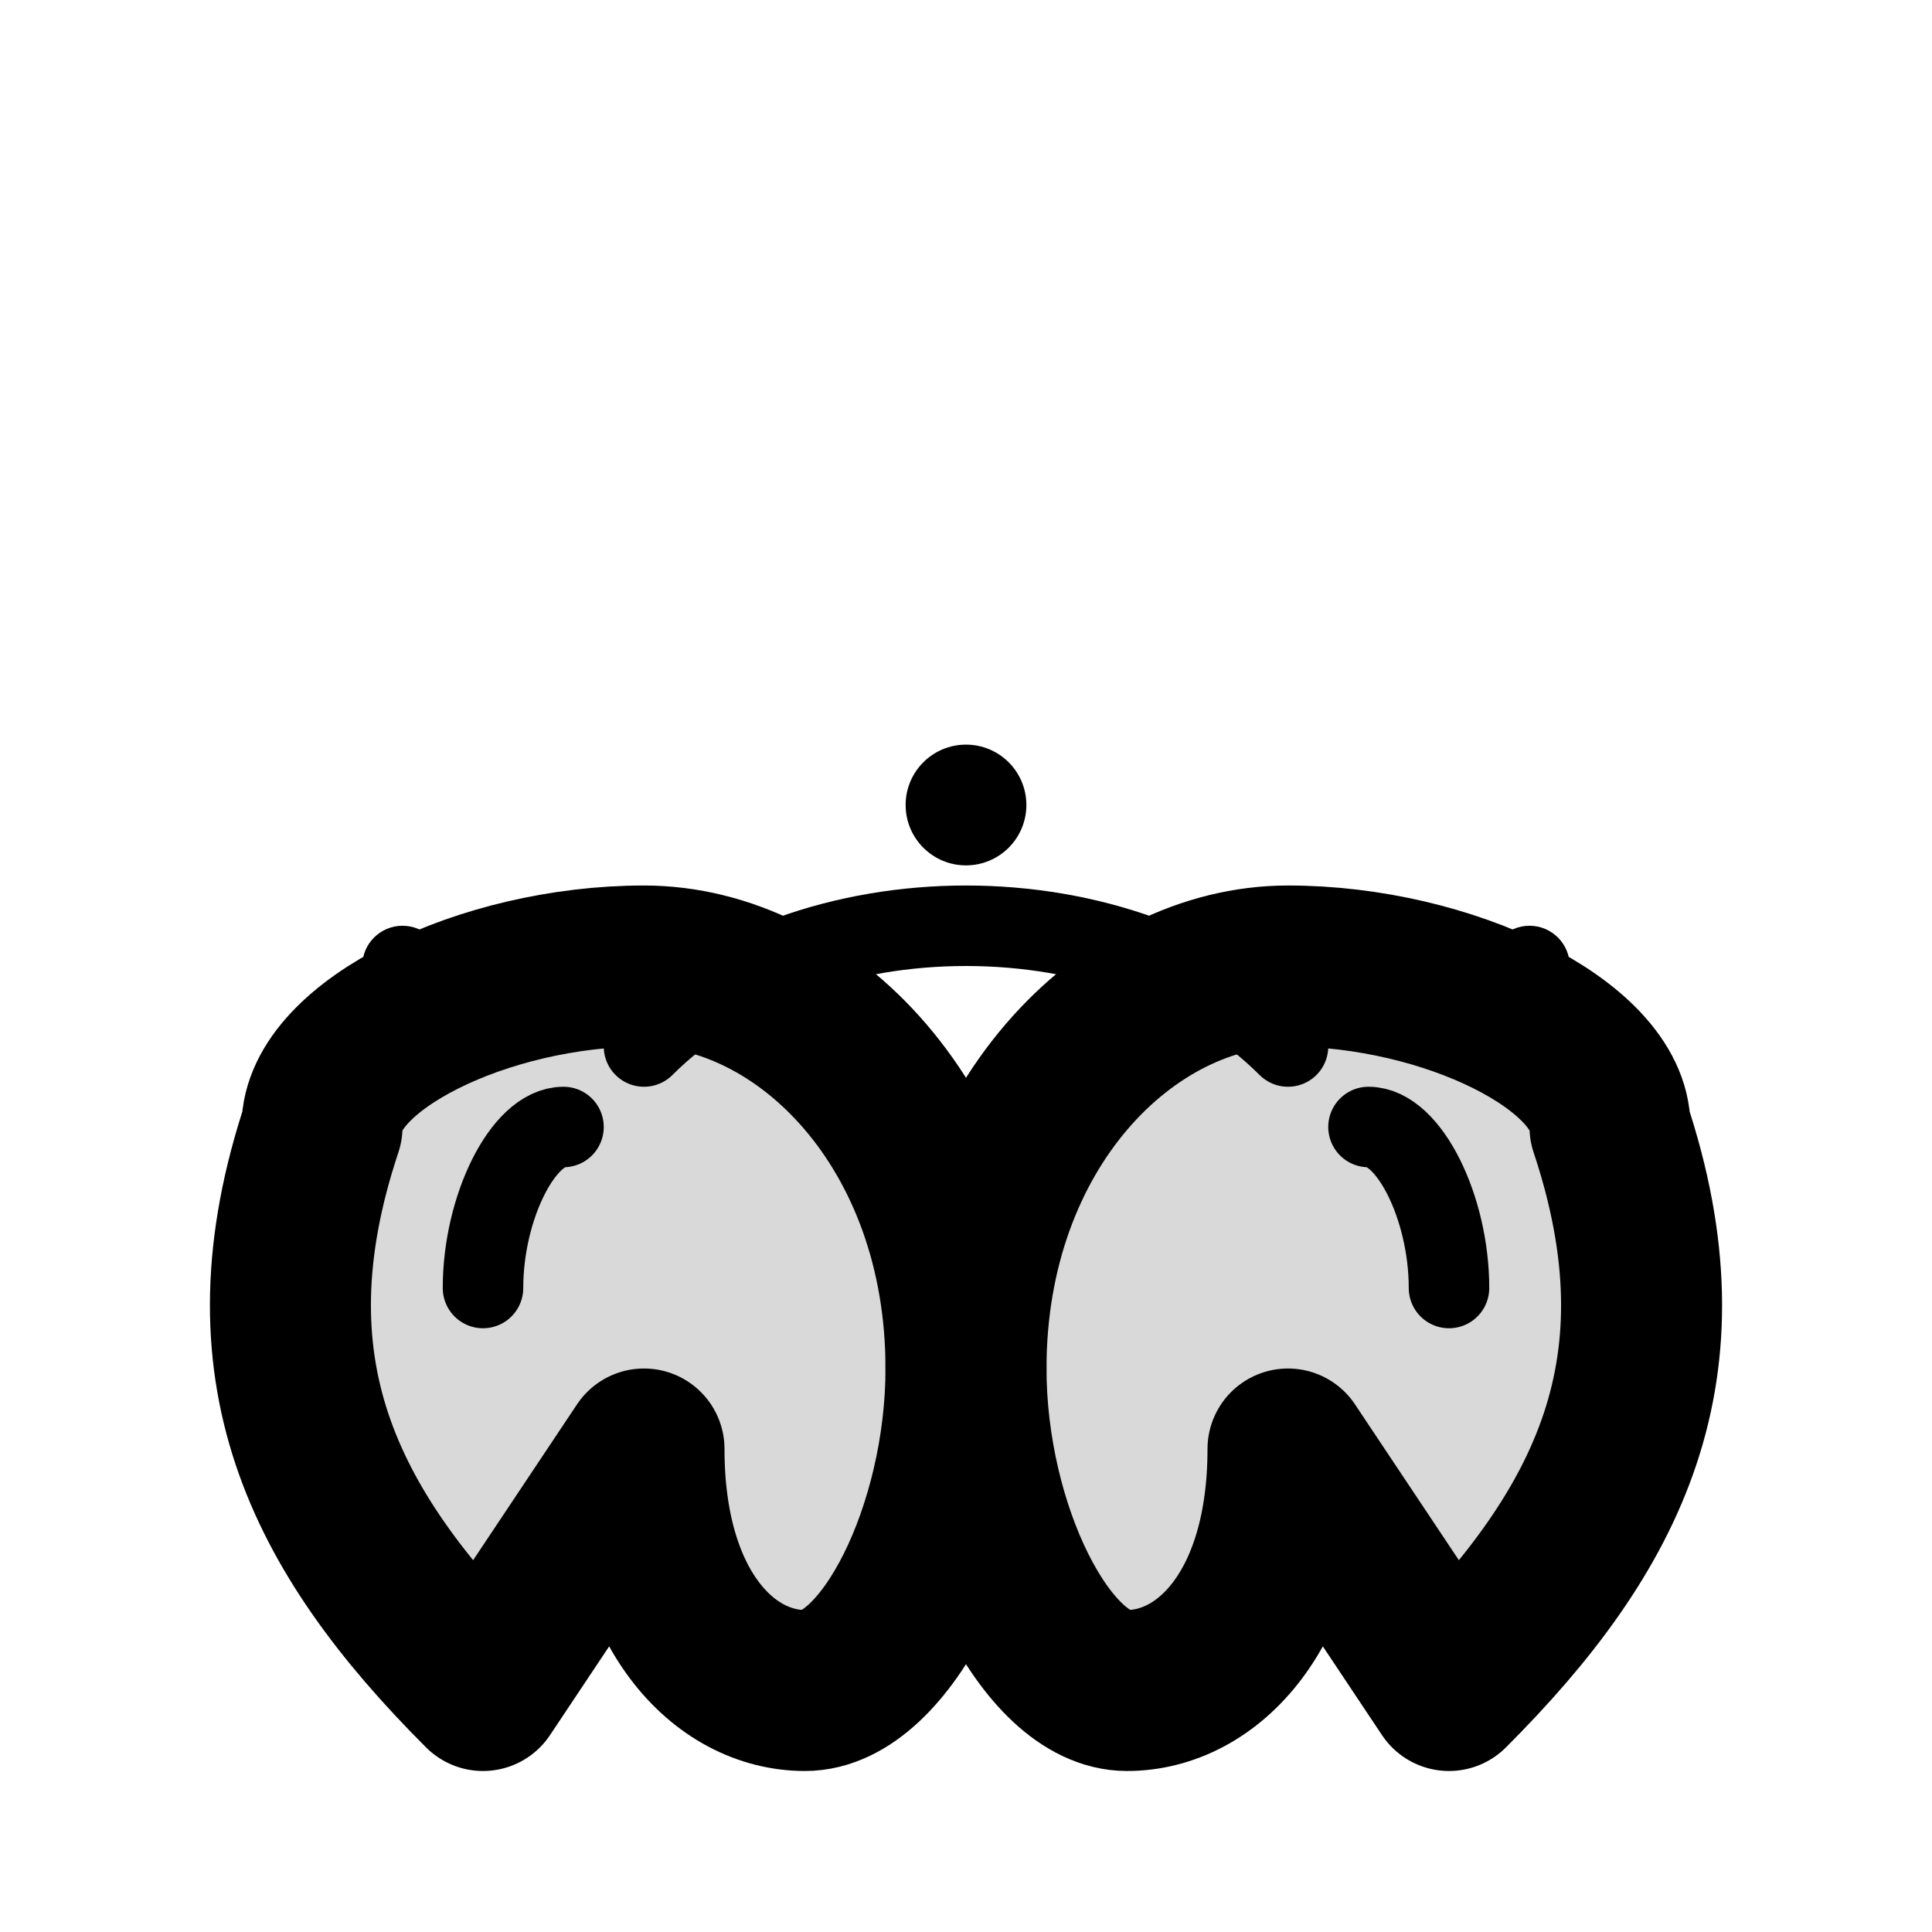
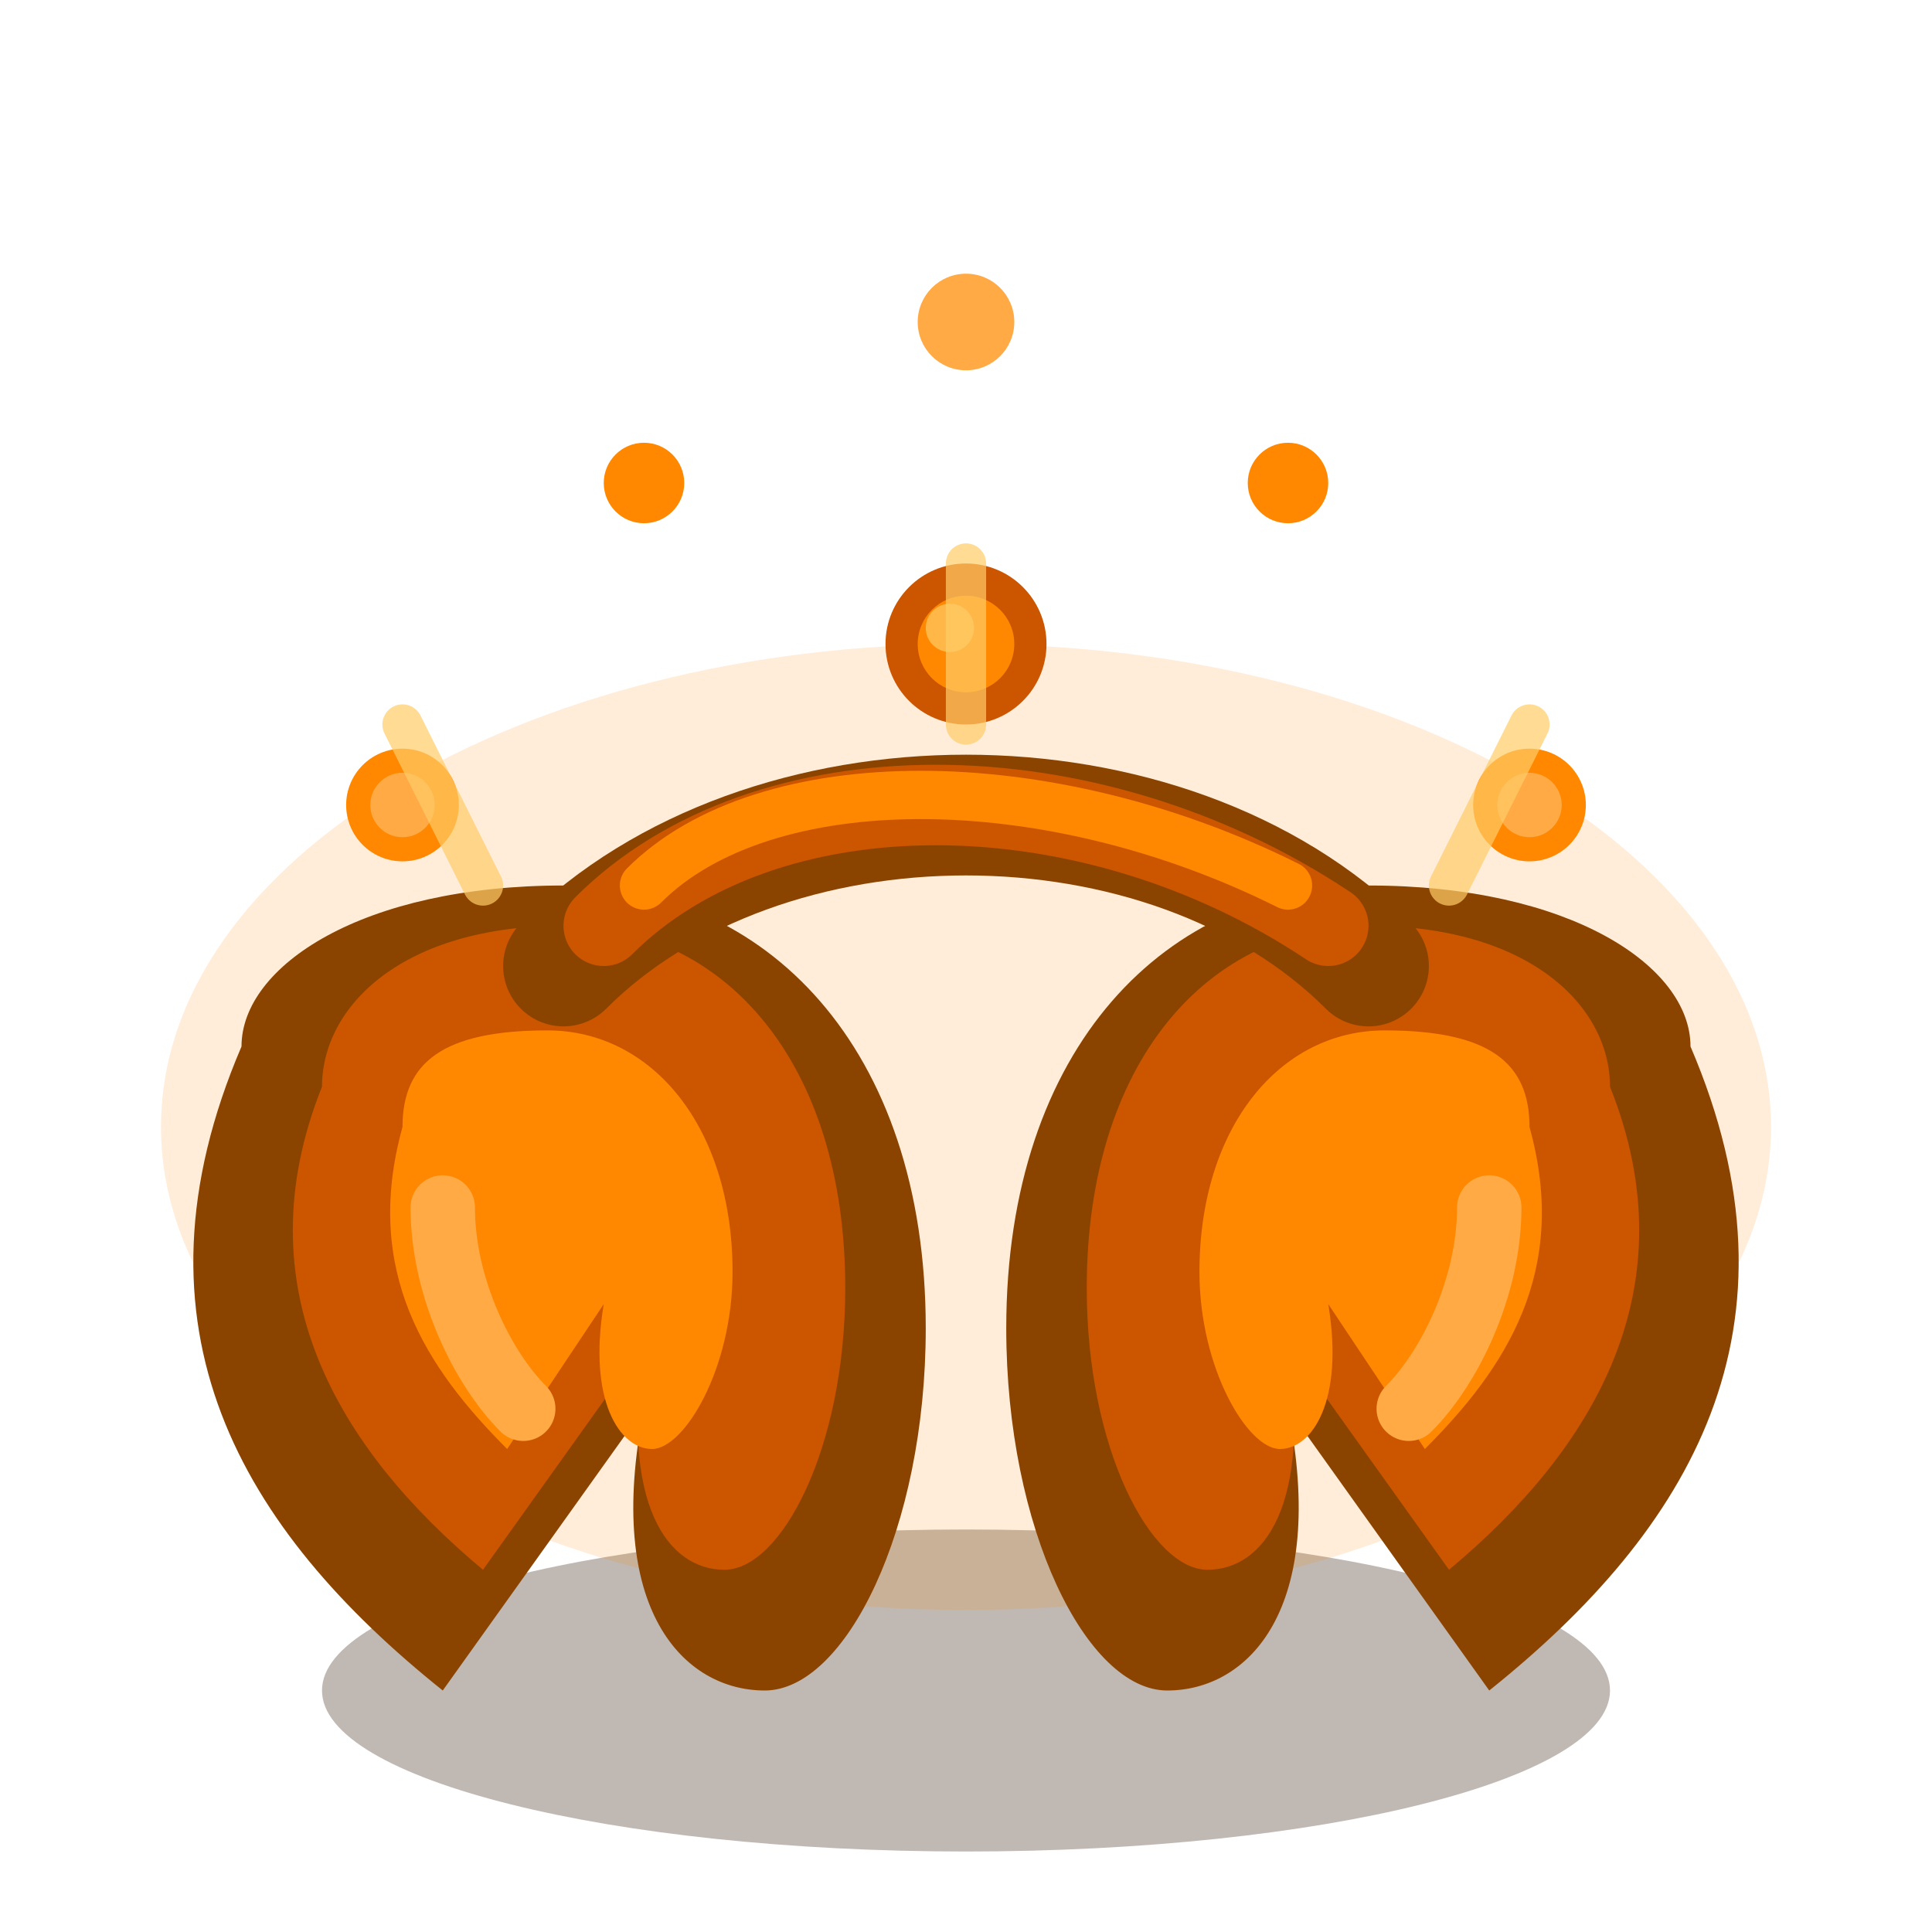
- <svg xmlns="http://www.w3.org/2000/svg" viewBox="0 0 24 24" fill="none">
-   <style>
-     .stroke { stroke: currentColor; stroke-width: 2; stroke-linecap: round; stroke-linejoin: round; fill: none; }
-     .metallic { fill: currentColor; fill-opacity: 0.15; }
-   </style>
-   <path class="stroke metallic" d="M4 14c-1 3 0 5 2 7l2-3c0 2 1 3 2 3s2-2 2-4c0-3-2-5-4-5s-4 1-4 2z" />
-   <path class="stroke metallic" d="M20 14c1 3 0 5-2 7l-2-3c0 2-1 3-2 3s-2-2-2-4c0-3 2-5 4-5s4 1 4 2z" />
-   <path class="stroke" d="M6 16c0-1 .5-2 1-2M18 16c0-1-.5-2-1-2" style="stroke-width: 1;" />
-   <circle cx="5" cy="12" r="0.5" fill="currentColor" />
-   <circle cx="19" cy="12" r="0.5" fill="currentColor" />
-   <circle cx="12" cy="10" r="0.75" fill="currentColor" />
-   <path class="stroke" d="M8 13c2-2 6-2 8 0" style="stroke-width: 1;" />
+ <svg xmlns="http://www.w3.org/2000/svg" viewBox="0 0 24 24">
+   <ellipse cx="12" cy="21" rx="8" ry="2" fill="#2a1100" opacity="0.3" />
+   <ellipse cx="12" cy="14" rx="10" ry="6" fill="#ff8800" opacity="0.15" />
+   <path d="M3 13c-1.5 3.5 0 6 2.5 8l2.5-3.5c-.5 2.5.5 3.5 1.5 3.5s2-2 2-4.5c0-3.5-2-5.5-4.5-5.5S3 12 3 13z" fill="#8b4400" />
+   <path d="M4 13.5c-1 2.5.2 4.5 2 6l2-2.8c-.3 2 .3 2.8 1 2.8s1.5-1.5 1.5-3.5c0-2.8-1.5-4.5-3.5-4.5S4 12.5 4 13.5z" fill="#cc5500" />
+   <path d="M5 14c-.5 1.8.3 3 1.3 4l1.2-1.8c-.2 1.2.2 1.8.6 1.8s1-1 1-2.2c0-1.8-1-3-2.3-3S5 13.2 5 14z" fill="#ff8800" />
+   <path d="M5.5 15c0 1 .5 2 1 2.5" fill="none" stroke="#ffaa44" stroke-width="0.8" stroke-linecap="round" />
+   <path d="M21 13c1.5 3.5 0 6-2.5 8l-2.5-3.5c.5 2.5-.5 3.5-1.5 3.5s-2-2-2-4.5c0-3.5 2-5.5 4.5-5.5S21 12 21 13z" fill="#8b4400" />
+   <path d="M20 13.5c1 2.5-.2 4.5-2 6l-2-2.8c.3 2-.3 2.8-1 2.8s-1.5-1.5-1.5-3.5c0-2.8 1.5-4.5 3.5-4.5S20 12.5 20 13.5z" fill="#cc5500" />
+   <path d="M19 14c.5 1.8-.3 3-1.3 4l-1.2-1.8c.2 1.2-.2 1.8-.6 1.8s-1-1-1-2.2c0-1.8 1-3 2.3-3S19 13.2 19 14z" fill="#ff8800" />
+   <path d="M18.5 15c0 1-.5 2-1 2.5" fill="none" stroke="#ffaa44" stroke-width="0.8" stroke-linecap="round" />
+   <path d="M7 12c2.5-2.5 7.5-2.5 10 0" fill="none" stroke="#8b4400" stroke-width="1.5" stroke-linecap="round" />
+   <path d="M7.5 11.5c2-2 6-2 9 0" fill="none" stroke="#cc5500" stroke-width="1" stroke-linecap="round" />
+   <path d="M8 11c1.5-1.5 5-1.5 8 0" fill="none" stroke="#ff8800" stroke-width="0.6" stroke-linecap="round" />
+   <circle cx="5" cy="10" r="0.7" fill="#ff8800" />
+   <circle cx="5" cy="10" r="0.4" fill="#ffaa44" />
+   <circle cx="19" cy="10" r="0.7" fill="#ff8800" />
+   <circle cx="19" cy="10" r="0.4" fill="#ffaa44" />
+   <circle cx="12" cy="8" r="1" fill="#cc5500" />
+   <circle cx="12" cy="8" r="0.6" fill="#ff8800" />
+   <circle cx="11.8" cy="7.8" r="0.3" fill="#ffcc66" opacity="0.7" />
+   <circle cx="8" cy="6" r="0.5" fill="#ff8800" />
+   <circle cx="16" cy="6" r="0.5" fill="#ff8800" />
+   <circle cx="12" cy="4" r="0.6" fill="#ffaa44" />
+   <g fill="none" stroke="#ffcc66" stroke-width="0.5" stroke-linecap="round" opacity="0.7">
+     <path d="M6 11l-1-2" />
+     <path d="M18 11l1-2" />
+     <path d="M12 9v-2" />
+   </g>
</svg>
